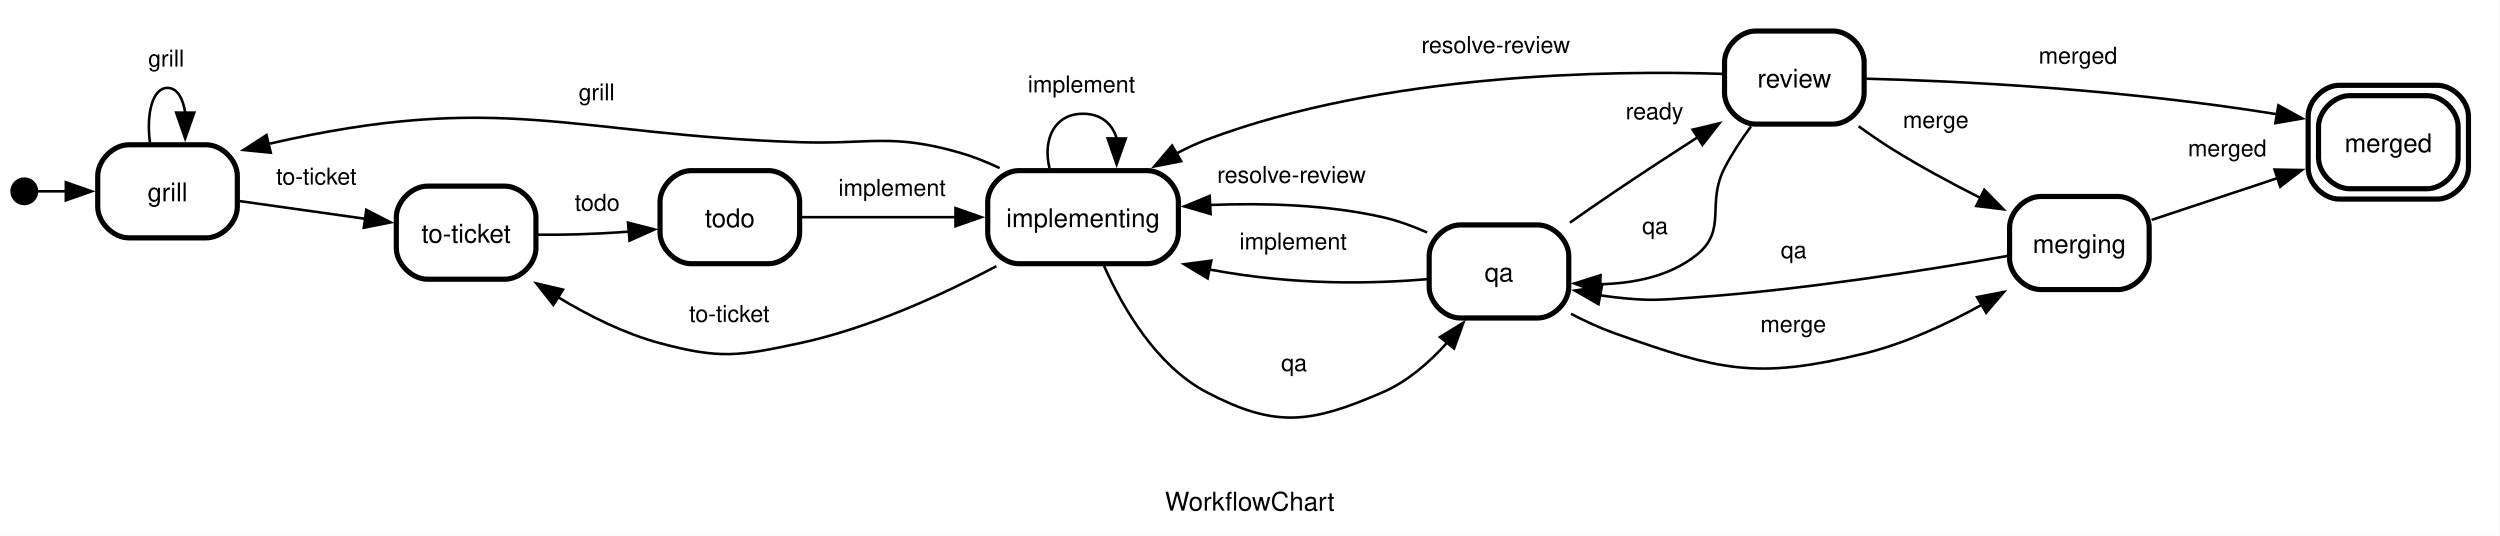
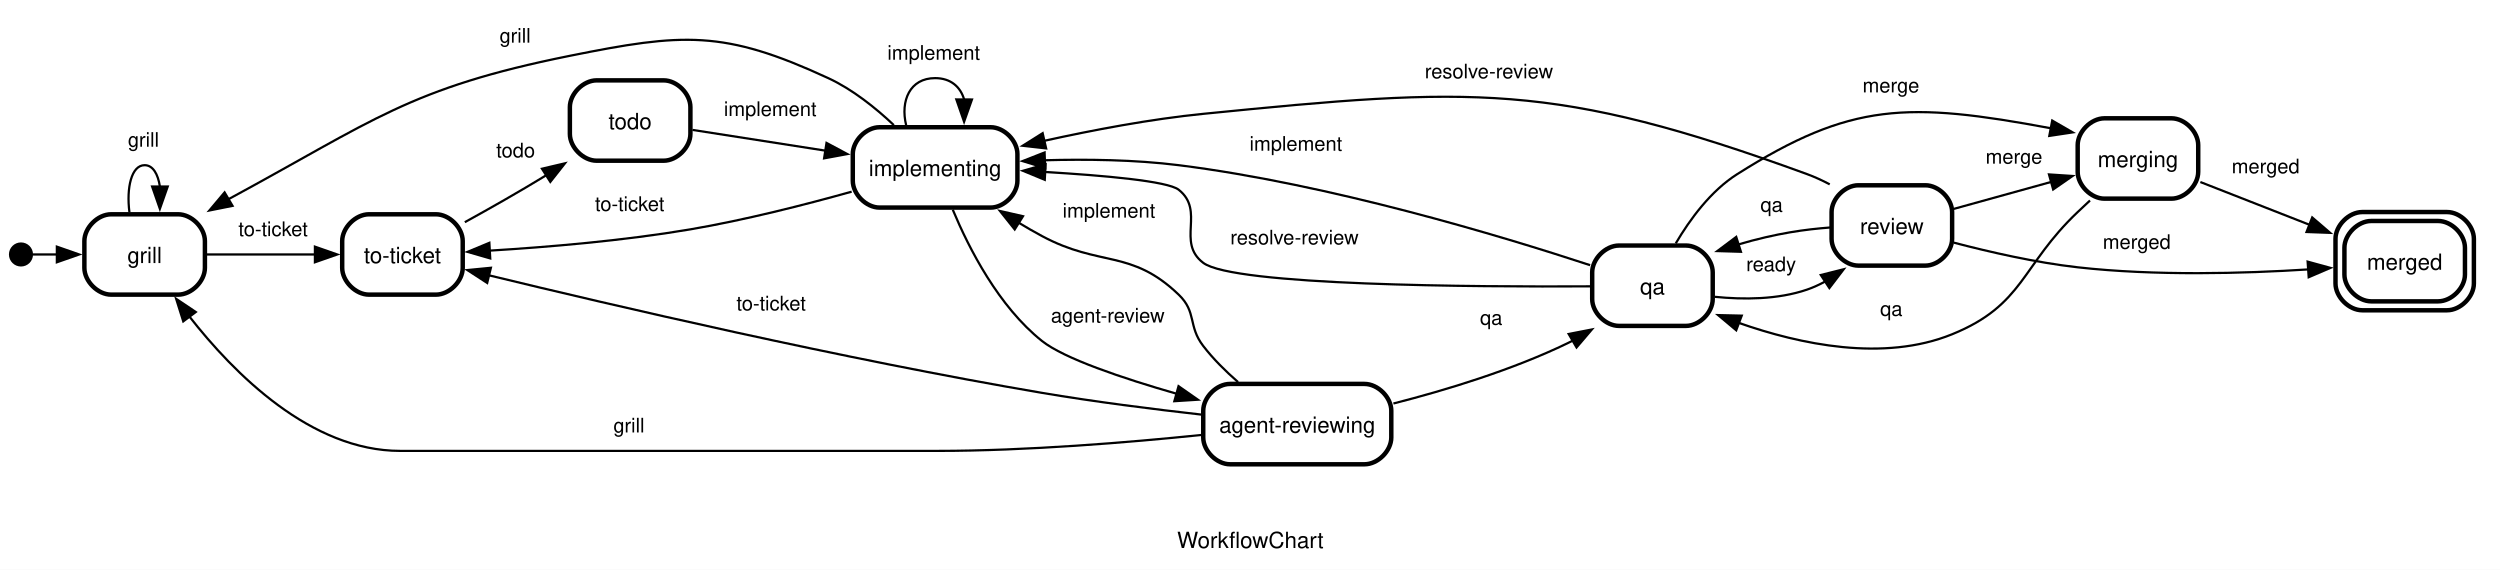
- <svg xmlns="http://www.w3.org/2000/svg" width="967pt" height="207pt" viewBox="0.00 0.00 967.00 207.00">
-   <g id="graph0" class="graph" transform="scale(1 1) rotate(0) translate(4 203.25)">
-     <polygon fill="white" stroke="none" points="-4,4 -4,-203.25 962.8,-203.25 962.8,4 -4,4" />
-     <text xml:space="preserve" text-anchor="middle" x="479.4" y="-5.75" font-family="Helvetica,sans-Serif" font-size="10.00">WorkflowChart</text>
+ <svg xmlns="http://www.w3.org/2000/svg" width="1120pt" height="255pt" viewBox="0.00 0.00 1120.00 255.00">
+   <g id="graph0" class="graph" transform="scale(1 1) rotate(0) translate(4 251.25)">
+     <polygon fill="white" stroke="none" points="-4,4 -4,-251.25 1116.3,-251.25 1116.3,4 -4,4" />
+     <text xml:space="preserve" text-anchor="middle" x="556.15" y="-5.75" font-family="Helvetica,sans-Serif" font-size="10.00">WorkflowChart</text>
    <g id="clust2" class="cluster">
</g>
    <g id="node1" class="node">
-       <ellipse fill="black" stroke="black" stroke-width="0" cx="5.4" cy="-129.25" rx="5.4" ry="5.4" />
+       <ellipse fill="black" stroke="black" stroke-width="0" cx="5.4" cy="-137.25" rx="5.4" ry="5.4" />
    </g>
    <g id="node2" class="node">
-       <path fill="white" stroke="black" stroke-width="2" d="M75.8,-147.25C75.8,-147.25 45.8,-147.25 45.8,-147.25 39.8,-147.25 33.8,-141.25 33.8,-135.25 33.8,-135.25 33.8,-123.25 33.8,-123.25 33.8,-117.25 39.8,-111.25 45.8,-111.25 45.8,-111.25 75.8,-111.25 75.8,-111.25 81.8,-111.25 87.8,-117.25 87.8,-123.25 87.8,-123.25 87.8,-135.25 87.8,-135.25 87.8,-141.25 81.8,-147.25 75.8,-147.25" />
-       <text xml:space="preserve" text-anchor="middle" x="60.8" y="-125.38" font-family="Helvetica,sans-Serif" font-size="10.00">grill</text>
+       <path fill="white" stroke="black" stroke-width="2" d="M75.8,-155.25C75.8,-155.25 45.8,-155.25 45.8,-155.25 39.8,-155.25 33.8,-149.25 33.8,-143.25 33.8,-143.25 33.8,-131.25 33.8,-131.25 33.8,-125.25 39.8,-119.25 45.8,-119.25 45.8,-119.25 75.8,-119.25 75.8,-119.25 81.8,-119.25 87.8,-125.25 87.8,-131.25 87.8,-131.25 87.8,-143.25 87.8,-143.25 87.8,-149.25 81.8,-155.25 75.8,-155.25" />
+       <text xml:space="preserve" text-anchor="middle" x="60.8" y="-133.38" font-family="Helvetica,sans-Serif" font-size="10.00">grill</text>
    </g>
    <g id="edge1" class="edge">
-       <path fill="none" stroke="black" d="M10.59,-129.25C13.31,-129.25 17.14,-129.25 21.49,-129.25" />
-       <polygon fill="black" stroke="black" points="21.47,-132.75 31.47,-129.25 21.47,-125.75 21.47,-132.75" />
+       <path fill="none" stroke="black" d="M10.59,-137.25C13.31,-137.25 17.14,-137.25 21.49,-137.25" />
+       <polygon fill="black" stroke="black" points="21.47,-140.75 31.47,-137.25 21.47,-133.75 21.47,-140.75" />
    </g>
    <g id="edge2" class="edge">
-       <path fill="none" stroke="black" d="M53.98,-148.18C52.59,-159.09 54.86,-169.25 60.8,-169.25 64.51,-169.25 66.79,-165.28 67.64,-159.64" />
-       <polygon fill="black" stroke="black" points="71.14,-159.69 67.62,-149.69 64.14,-159.7 71.14,-159.69" />
-       <text xml:space="preserve" text-anchor="start" x="53.3" y="-177.5" font-family="Helvetica,sans-Serif" font-size="9.00">grill</text>
+       <path fill="none" stroke="black" d="M53.98,-156.18C52.59,-167.09 54.86,-177.25 60.8,-177.25 64.51,-177.25 66.79,-173.28 67.64,-167.64" />
+       <polygon fill="black" stroke="black" points="71.14,-167.69 67.62,-157.69 64.14,-167.7 71.14,-167.69" />
+       <text xml:space="preserve" text-anchor="start" x="53.3" y="-185.5" font-family="Helvetica,sans-Serif" font-size="9.00">grill</text>
    </g>
    <g id="node3" class="node">
-       <path fill="white" stroke="black" stroke-width="2" d="M191.3,-131.25C191.3,-131.25 161.3,-131.25 161.3,-131.25 155.3,-131.25 149.3,-125.25 149.3,-119.25 149.3,-119.25 149.3,-107.25 149.3,-107.25 149.3,-101.25 155.3,-95.25 161.3,-95.25 161.3,-95.25 191.3,-95.25 191.3,-95.25 197.3,-95.25 203.3,-101.25 203.3,-107.25 203.3,-107.25 203.3,-119.25 203.3,-119.25 203.3,-125.25 197.3,-131.25 191.3,-131.25" />
-       <text xml:space="preserve" text-anchor="middle" x="176.3" y="-109.38" font-family="Helvetica,sans-Serif" font-size="10.00">to-ticket</text>
+       <path fill="white" stroke="black" stroke-width="2" d="M191.3,-155.25C191.3,-155.25 161.3,-155.25 161.3,-155.25 155.3,-155.25 149.3,-149.25 149.3,-143.25 149.3,-143.25 149.3,-131.25 149.3,-131.25 149.3,-125.25 155.3,-119.25 161.3,-119.25 161.3,-119.25 191.3,-119.25 191.3,-119.25 197.3,-119.25 203.3,-125.25 203.3,-131.25 203.3,-131.25 203.3,-143.25 203.3,-143.25 203.3,-149.25 197.3,-155.25 191.3,-155.25" />
+       <text xml:space="preserve" text-anchor="middle" x="176.3" y="-133.38" font-family="Helvetica,sans-Serif" font-size="10.00">to-ticket</text>
    </g>
    <g id="edge3" class="edge">
-       <path fill="none" stroke="black" d="M88.7,-125.46C103.26,-123.41 121.48,-120.84 137.45,-118.59" />
-       <polygon fill="black" stroke="black" points="137.68,-122.09 147.1,-117.23 136.71,-115.16 137.68,-122.09" />
-       <text xml:space="preserve" text-anchor="start" x="102.8" y="-131.87" font-family="Helvetica,sans-Serif" font-size="9.00">to-ticket</text>
+       <path fill="none" stroke="black" d="M88.7,-137.25C103.26,-137.25 121.48,-137.25 137.45,-137.25" />
+       <polygon fill="black" stroke="black" points="137.08,-140.75 147.08,-137.25 137.08,-133.75 137.08,-140.75" />
+       <text xml:space="preserve" text-anchor="start" x="102.8" y="-145.5" font-family="Helvetica,sans-Serif" font-size="9.00">to-ticket</text>
    </g>
    <g id="node4" class="node">
-       <path fill="white" stroke="black" stroke-width="2" d="M293.3,-137.25C293.3,-137.25 263.3,-137.25 263.3,-137.25 257.3,-137.25 251.3,-131.25 251.3,-125.25 251.3,-125.25 251.3,-113.25 251.3,-113.25 251.3,-107.25 257.3,-101.25 263.3,-101.25 263.3,-101.25 293.3,-101.25 293.3,-101.25 299.3,-101.25 305.3,-107.25 305.3,-113.25 305.3,-113.25 305.3,-125.25 305.3,-125.25 305.3,-131.25 299.3,-137.25 293.3,-137.25" />
-       <text xml:space="preserve" text-anchor="middle" x="278.3" y="-115.38" font-family="Helvetica,sans-Serif" font-size="10.00">todo</text>
+       <path fill="white" stroke="black" stroke-width="2" d="M293.3,-215.25C293.3,-215.25 263.3,-215.25 263.3,-215.25 257.3,-215.25 251.3,-209.25 251.3,-203.25 251.3,-203.25 251.3,-191.25 251.3,-191.25 251.3,-185.25 257.3,-179.25 263.3,-179.25 263.3,-179.25 293.3,-179.25 293.3,-179.25 299.3,-179.25 305.3,-185.25 305.3,-191.25 305.3,-191.25 305.3,-203.25 305.3,-203.25 305.3,-209.25 299.3,-215.25 293.3,-215.25" />
+       <text xml:space="preserve" text-anchor="middle" x="278.3" y="-193.38" font-family="Helvetica,sans-Serif" font-size="10.00">todo</text>
    </g>
    <g id="edge4" class="edge">
-       <path fill="none" stroke="black" d="M204.01,-112.47C213.21,-112.39 223.74,-112.5 239.52,-113.68" />
-       <polygon fill="black" stroke="black" points="238.91,-117.14 249.17,-114.5 239.5,-110.17 238.91,-117.14" />
-       <text xml:space="preserve" text-anchor="start" x="218.3" y="-121.75" font-family="Helvetica,sans-Serif" font-size="9.00">todo</text>
+       <path fill="none" stroke="black" d="M204.24,-151.71C215.5,-157.91 228.65,-165.36 240.3,-172.5 240.51,-172.63 240.71,-172.75 240.92,-172.88" />
+       <polygon fill="black" stroke="black" points="238.79,-175.67 249.1,-178.08 242.54,-169.76 238.79,-175.67" />
+       <text xml:space="preserve" text-anchor="start" x="218.3" y="-180.75" font-family="Helvetica,sans-Serif" font-size="9.00">todo</text>
    </g>
    <g id="node5" class="node">
-       <path fill="white" stroke="black" stroke-width="2" d="M439.8,-137.25C439.8,-137.25 390.05,-137.25 390.05,-137.25 384.05,-137.25 378.05,-131.25 378.05,-125.25 378.05,-125.25 378.05,-113.25 378.05,-113.25 378.05,-107.25 384.05,-101.25 390.05,-101.25 390.05,-101.25 439.8,-101.25 439.8,-101.25 445.8,-101.25 451.8,-107.25 451.8,-113.25 451.8,-113.25 451.8,-125.25 451.8,-125.25 451.8,-131.25 445.8,-137.25 439.8,-137.25" />
-       <text xml:space="preserve" text-anchor="middle" x="414.92" y="-115.38" font-family="Helvetica,sans-Serif" font-size="10.00">implementing</text>
+       <path fill="white" stroke="black" stroke-width="2" d="M439.8,-194.25C439.8,-194.25 390.05,-194.25 390.05,-194.25 384.05,-194.25 378.05,-188.25 378.05,-182.25 378.05,-182.25 378.05,-170.25 378.05,-170.25 378.05,-164.25 384.05,-158.25 390.05,-158.25 390.05,-158.25 439.8,-158.25 439.8,-158.25 445.8,-158.25 451.8,-164.25 451.8,-170.25 451.8,-170.25 451.8,-182.25 451.8,-182.25 451.8,-188.25 445.8,-194.25 439.8,-194.25" />
+       <text xml:space="preserve" text-anchor="middle" x="414.93" y="-172.38" font-family="Helvetica,sans-Serif" font-size="10.00">implementing</text>
    </g>
    <g id="edge5" class="edge">
-       <path fill="none" stroke="black" d="M306.22,-119.25C323.22,-119.25 345.67,-119.25 365.67,-119.25" />
-       <polygon fill="black" stroke="black" points="365.59,-122.75 375.59,-119.25 365.59,-115.75 365.59,-122.75" />
-       <text xml:space="preserve" text-anchor="start" x="320.3" y="-127.5" font-family="Helvetica,sans-Serif" font-size="9.00">implement</text>
+       <path fill="none" stroke="black" d="M306.22,-193.05C323.3,-190.39 345.88,-186.86 365.95,-183.73" />
+       <polygon fill="black" stroke="black" points="366.27,-187.23 375.61,-182.23 365.19,-180.31 366.27,-187.23" />
+       <text xml:space="preserve" text-anchor="start" x="320.3" y="-199.29" font-family="Helvetica,sans-Serif" font-size="9.00">implement</text>
    </g>
    <g id="edge6" class="edge">
-       <path fill="none" stroke="black" d="M382.67,-138.23C377.59,-140.63 372.28,-142.76 367.05,-144.25 340.6,-151.78 332.79,-147.36 305.3,-148.25 217.06,-151.1 190.05,-168.42 99.75,-147.55" />
-       <polygon fill="black" stroke="black" points="100.73,-144.18 90.18,-145.24 99.08,-150.99 100.73,-144.18" />
-       <text xml:space="preserve" text-anchor="start" x="219.8" y="-164.43" font-family="Helvetica,sans-Serif" font-size="9.00">grill</text>
+       <path fill="none" stroke="black" d="M396.44,-195.2C388.26,-202.93 377.92,-211.22 367.05,-216.25 320.19,-237.94 301.92,-236.44 251.3,-226.25 179.24,-211.74 163.45,-197.22 98.8,-162.25 98.59,-162.13 98.37,-162.02 98.16,-161.9" />
+       <polygon fill="black" stroke="black" points="100.18,-159.03 89.8,-156.95 96.62,-165.06 100.18,-159.03" />
+       <text xml:space="preserve" text-anchor="start" x="219.8" y="-232.15" font-family="Helvetica,sans-Serif" font-size="9.00">grill</text>
    </g>
    <g id="edge7" class="edge">
-       <path fill="none" stroke="black" d="M381.41,-100.29C360.45,-89.19 332.18,-76.26 305.3,-70.5 281.83,-65.48 274.48,-64.29 251.3,-70.5 237.53,-74.19 223.67,-81.14 211.73,-88.37" />
-       <polygon fill="black" stroke="black" points="210.02,-85.31 203.47,-93.64 213.78,-91.21 210.02,-85.31" />
-       <text xml:space="preserve" text-anchor="start" x="262.55" y="-78.75" font-family="Helvetica,sans-Serif" font-size="9.00">to-ticket</text>
+       <path fill="none" stroke="black" d="M377.54,-165.38C356.59,-159.52 329.67,-152.66 305.3,-148.5 275.31,-143.39 240.94,-140.53 215.37,-138.97" />
+       <polygon fill="black" stroke="black" points="215.63,-135.48 205.45,-138.41 215.24,-142.47 215.63,-135.48" />
+       <text xml:space="preserve" text-anchor="start" x="262.55" y="-156.75" font-family="Helvetica,sans-Serif" font-size="9.00">to-ticket</text>
    </g>
    <g id="edge8" class="edge">
-       <path fill="none" stroke="black" d="M401.95,-138.18C399.3,-149.09 403.62,-159.25 414.92,-159.25 421.99,-159.25 426.33,-155.28 427.94,-149.64" />
-       <polygon fill="black" stroke="black" points="431.44,-149.68 427.91,-139.69 424.44,-149.71 431.44,-149.68" />
-       <text xml:space="preserve" text-anchor="start" x="393.55" y="-167.5" font-family="Helvetica,sans-Serif" font-size="9.00">implement</text>
+       <path fill="none" stroke="black" d="M401.95,-195.18C399.3,-206.09 403.62,-216.25 414.93,-216.25 421.99,-216.25 426.33,-212.28 427.94,-206.64" />
+       <polygon fill="black" stroke="black" points="431.44,-206.68 427.91,-196.69 424.44,-206.71 431.44,-206.68" />
+       <text xml:space="preserve" text-anchor="start" x="393.55" y="-224.5" font-family="Helvetica,sans-Serif" font-size="9.00">implement</text>
    </g>
    <g id="node6" class="node">
-       <path fill="white" stroke="black" stroke-width="2" d="M590.8,-116.25C590.8,-116.25 560.8,-116.25 560.8,-116.25 554.8,-116.25 548.8,-110.25 548.8,-104.25 548.8,-104.25 548.8,-92.25 548.8,-92.25 548.8,-86.25 554.8,-80.25 560.8,-80.25 560.8,-80.25 590.8,-80.25 590.8,-80.25 596.8,-80.25 602.8,-86.25 602.8,-92.25 602.8,-92.25 602.8,-104.25 602.8,-104.25 602.8,-110.25 596.8,-116.25 590.8,-116.25" />
-       <text xml:space="preserve" text-anchor="middle" x="575.8" y="-94.38" font-family="Helvetica,sans-Serif" font-size="10.00">qa</text>
+       <path fill="white" stroke="black" stroke-width="2" d="M607.3,-79.25C607.3,-79.25 547.05,-79.25 547.05,-79.25 541.05,-79.25 535.05,-73.25 535.05,-67.25 535.05,-67.25 535.05,-55.25 535.05,-55.25 535.05,-49.25 541.05,-43.25 547.05,-43.25 547.05,-43.25 607.3,-43.25 607.3,-43.25 613.3,-43.25 619.3,-49.25 619.3,-55.25 619.3,-55.25 619.3,-67.25 619.3,-67.25 619.3,-73.25 613.3,-79.25 607.3,-79.25" />
+       <text xml:space="preserve" text-anchor="middle" x="577.18" y="-57.38" font-family="Helvetica,sans-Serif" font-size="10.00">agent-reviewing</text>
    </g>
    <g id="edge9" class="edge">
-       <path fill="none" stroke="black" d="M423.03,-100.42C430.29,-84.17 443.29,-61.73 462.8,-51.5 489.57,-37.47 503.06,-39.51 530.8,-51.5 540.46,-55.68 548.99,-63.13 555.89,-70.88" />
-       <polygon fill="black" stroke="black" points="553,-72.88 562.03,-78.43 558.43,-68.46 553,-72.88" />
-       <text xml:space="preserve" text-anchor="start" x="491.55" y="-59.75" font-family="Helvetica,sans-Serif" font-size="9.00">qa</text>
+       <path fill="none" stroke="black" d="M422.85,-157.28C430.2,-139.67 443.45,-113.92 462.8,-98.5 472.64,-90.65 498.69,-81.86 523.34,-74.79" />
+       <polygon fill="black" stroke="black" points="523.98,-78.25 532.67,-72.18 522.1,-71.51 523.98,-78.25" />
+       <text xml:space="preserve" text-anchor="start" x="466.8" y="-106.75" font-family="Helvetica,sans-Serif" font-size="9.00">agent-review</text>
    </g>
    <g id="edge10" class="edge">
-       <path fill="none" stroke="black" d="M548.23,-95.26C527.56,-93.59 498.02,-92.6 463.81,-99.01" />
-       <polygon fill="black" stroke="black" points="463.11,-95.58 454.03,-101.04 464.54,-102.43 463.11,-95.58" />
-       <text xml:space="preserve" text-anchor="start" x="475.42" y="-106.75" font-family="Helvetica,sans-Serif" font-size="9.00">implement</text>
+       <path fill="none" stroke="black" d="M534.06,-56.37C501.78,-53.05 456.1,-49.25 415.93,-49.25 175.3,-49.25 175.3,-49.25 175.3,-49.25 135.33,-49.25 100.91,-83.76 80.76,-109.56" />
+       <polygon fill="black" stroke="black" points="78.1,-107.27 74.91,-117.38 83.71,-111.47 78.1,-107.27" />
+       <text xml:space="preserve" text-anchor="start" x="270.8" y="-57.5" font-family="Helvetica,sans-Serif" font-size="9.00">grill</text>
+     </g>
+     <g id="edge11" class="edge">
+       <path fill="none" stroke="black" d="M534.31,-65.5C512.86,-67.91 486.36,-71.25 462.8,-75.25 373.36,-90.45 269.52,-114.68 215.07,-127.9" />
+       <polygon fill="black" stroke="black" points="214.26,-124.49 205.38,-130.26 215.92,-131.29 214.26,-124.49" />
+       <text xml:space="preserve" text-anchor="start" x="325.93" y="-112.2" font-family="Helvetica,sans-Serif" font-size="9.00">to-ticket</text>
+     </g>
+     <g id="edge12" class="edge">
+       <path fill="none" stroke="black" d="M550.65,-80.08C545.07,-84.94 539.51,-90.45 535.05,-96.25 528.14,-105.23 532.23,-111.4 524.05,-119.25 502.68,-139.76 488.89,-131.49 462.8,-145.5 459.35,-147.35 455.83,-149.38 452.34,-151.49" />
+       <polygon fill="black" stroke="black" points="450.59,-148.45 443.98,-156.73 454.31,-154.38 450.59,-148.45" />
+       <text xml:space="preserve" text-anchor="start" x="472.05" y="-153.75" font-family="Helvetica,sans-Serif" font-size="9.00">implement</text>
+     </g>
+     <g id="node7" class="node">
+       <path fill="white" stroke="black" stroke-width="2" d="M751.3,-141.25C751.3,-141.25 721.3,-141.25 721.3,-141.25 715.3,-141.25 709.3,-135.25 709.3,-129.25 709.3,-129.25 709.3,-117.25 709.3,-117.25 709.3,-111.25 715.3,-105.25 721.3,-105.25 721.3,-105.25 751.3,-105.25 751.3,-105.25 757.3,-105.25 763.3,-111.25 763.3,-117.25 763.3,-117.25 763.3,-129.25 763.3,-129.25 763.3,-135.25 757.3,-141.25 751.3,-141.25" />
+       <text xml:space="preserve" text-anchor="middle" x="736.3" y="-119.38" font-family="Helvetica,sans-Serif" font-size="10.00">qa</text>
    </g>
    <g id="edge13" class="edge">
-       <path fill="none" stroke="black" d="M548.02,-113.33C542.49,-115.78 536.58,-117.94 530.8,-119.25 509.24,-124.13 484.81,-124.79 464.04,-123.96" />
-       <polygon fill="black" stroke="black" points="464.28,-120.47 454.11,-123.42 463.91,-127.46 464.28,-120.47" />
-       <text xml:space="preserve" text-anchor="start" x="466.8" y="-132.51" font-family="Helvetica,sans-Serif" font-size="9.00">resolve-review</text>
+       <path fill="none" stroke="black" d="M620.25,-70.48C643.87,-76.51 673.49,-85.5 698.3,-97.5 699.07,-97.87 699.83,-98.26 700.6,-98.65" />
+       <polygon fill="black" stroke="black" points="698.76,-101.63 709.16,-103.65 702.29,-95.59 698.76,-101.63" />
+       <text xml:space="preserve" text-anchor="start" x="659.05" y="-105.75" font-family="Helvetica,sans-Serif" font-size="9.00">qa</text>
    </g>
-     <g id="node7" class="node">
-       <path fill="white" stroke="black" stroke-width="2" d="M705.05,-191.25C705.05,-191.25 675.05,-191.25 675.05,-191.25 669.05,-191.25 663.05,-185.25 663.05,-179.25 663.05,-179.25 663.05,-167.25 663.05,-167.25 663.05,-161.25 669.05,-155.25 675.05,-155.25 675.05,-155.25 705.05,-155.25 705.05,-155.25 711.05,-155.25 717.05,-161.25 717.05,-167.25 717.05,-167.25 717.05,-179.25 717.05,-179.25 717.05,-185.25 711.05,-191.25 705.05,-191.25" />
-       <text xml:space="preserve" text-anchor="middle" x="690.05" y="-169.38" font-family="Helvetica,sans-Serif" font-size="10.00">review</text>
+     <g id="edge14" class="edge">
+       <path fill="none" stroke="black" d="M708.37,-132.45C668.63,-145.5 591.66,-168.75 524.05,-177.25 504.46,-179.71 482.72,-179.98 463.9,-179.45" />
+       <polygon fill="black" stroke="black" points="464.24,-175.96 454.11,-179.08 463.98,-182.95 464.24,-175.96" />
+       <text xml:space="preserve" text-anchor="start" x="555.8" y="-183.72" font-family="Helvetica,sans-Serif" font-size="9.00">implement</text>
    </g>
-     <g id="edge11" class="edge">
-       <path fill="none" stroke="black" d="M603.2,-117.12C608.97,-121.16 615.07,-125.38 620.8,-129.25 631.08,-136.18 642.34,-143.54 652.71,-150.21" />
-       <polygon fill="black" stroke="black" points="650.72,-153.1 661.03,-155.55 654.5,-147.21 650.72,-153.1" />
-       <text xml:space="preserve" text-anchor="start" x="624.8" y="-157.09" font-family="Helvetica,sans-Serif" font-size="9.00">ready</text>
+     <g id="edge17" class="edge">
+       <path fill="none" stroke="black" d="M708.52,-122.97C657.12,-122.67 548.54,-123.27 535.05,-133.5 522.82,-142.78 536.09,-156.72 524.05,-166.25 519.17,-170.11 490.52,-172.65 463.95,-174.21" />
+       <polygon fill="black" stroke="black" points="464.06,-170.69 454.27,-174.73 464.44,-177.68 464.06,-170.69" />
+       <text xml:space="preserve" text-anchor="start" x="547.18" y="-141.75" font-family="Helvetica,sans-Serif" font-size="9.00">resolve-review</text>
    </g>
    <g id="node8" class="node">
-       <path fill="white" stroke="black" stroke-width="2" d="M815.3,-127.25C815.3,-127.25 785.3,-127.25 785.3,-127.25 779.3,-127.25 773.3,-121.25 773.3,-115.25 773.3,-115.25 773.3,-103.25 773.3,-103.25 773.3,-97.25 779.3,-91.25 785.3,-91.25 785.3,-91.25 815.3,-91.25 815.3,-91.25 821.3,-91.25 827.3,-97.25 827.3,-103.25 827.3,-103.25 827.3,-115.25 827.3,-115.25 827.3,-121.25 821.3,-127.25 815.3,-127.25" />
-       <text xml:space="preserve" text-anchor="middle" x="800.3" y="-105.38" font-family="Helvetica,sans-Serif" font-size="10.00">merging</text>
-     </g>
-     <g id="edge12" class="edge">
-       <path fill="none" stroke="black" d="M603.64,-81.87C609.17,-79 615.06,-76.28 620.8,-74.25 661.25,-59.92 675.36,-56.31 717.05,-66.5 732.9,-70.37 749.1,-77.88 762.88,-85.54" />
-       <polygon fill="black" stroke="black" points="760.73,-88.35 771.14,-90.34 764.25,-82.29 760.73,-88.35" />
-       <text xml:space="preserve" text-anchor="start" x="676.92" y="-74.75" font-family="Helvetica,sans-Serif" font-size="9.00">merge</text>
-     </g>
-     <g id="edge17" class="edge">
-       <path fill="none" stroke="black" d="M662.28,-174.68C618.89,-176.06 531.19,-174.99 462.8,-149.25 458.86,-147.77 454.9,-145.92 451.05,-143.88" />
-       <polygon fill="black" stroke="black" points="452.89,-140.89 442.48,-138.88 449.36,-146.94 452.89,-140.89" />
-       <text xml:space="preserve" text-anchor="start" x="545.8" y="-182.75" font-family="Helvetica,sans-Serif" font-size="9.00">resolve-review</text>
-     </g>
-     <g id="edge14" class="edge">
-       <path fill="none" stroke="black" d="M673.29,-154.36C669.59,-149.34 665.9,-143.76 663.05,-138.25 655.81,-124.23 664.42,-114.29 652.05,-104.5 641.63,-96.26 627.67,-93.56 614.61,-93.31" />
-       <polygon fill="black" stroke="black" points="614.87,-89.8 604.98,-93.6 615.08,-96.8 614.87,-89.8" />
-       <text xml:space="preserve" text-anchor="start" x="631.17" y="-112.75" font-family="Helvetica,sans-Serif" font-size="9.00">qa</text>
+       <path fill="white" stroke="black" stroke-width="2" d="M858.55,-168.25C858.55,-168.25 828.55,-168.25 828.55,-168.25 822.55,-168.25 816.55,-162.25 816.55,-156.25 816.55,-156.25 816.55,-144.25 816.55,-144.25 816.55,-138.25 822.55,-132.25 828.55,-132.25 828.55,-132.25 858.55,-132.25 858.55,-132.25 864.55,-132.25 870.55,-138.25 870.55,-144.25 870.55,-144.25 870.55,-156.25 870.55,-156.25 870.55,-162.25 864.55,-168.25 858.55,-168.25" />
+       <text xml:space="preserve" text-anchor="middle" x="843.55" y="-146.38" font-family="Helvetica,sans-Serif" font-size="10.00">review</text>
    </g>
    <g id="edge15" class="edge">
-       <path fill="none" stroke="black" d="M714.91,-154.42C719.19,-151.31 723.69,-148.22 728.05,-145.5 738.76,-138.83 750.86,-132.32 762,-126.7" />
-       <polygon fill="black" stroke="black" points="763.53,-129.85 770.95,-122.29 760.43,-123.57 763.53,-129.85" />
-       <text xml:space="preserve" text-anchor="start" x="732.05" y="-153.75" font-family="Helvetica,sans-Serif" font-size="9.00">merge</text>
+       <path fill="none" stroke="black" d="M764.21,-118.28C777.05,-116.98 792.43,-117 805.55,-121.5 808.31,-122.45 811.02,-123.69 813.65,-125.13" />
+       <polygon fill="black" stroke="black" points="811.71,-128.05 821.99,-130.63 815.56,-122.2 811.71,-128.05" />
+       <text xml:space="preserve" text-anchor="start" x="778.3" y="-129.75" font-family="Helvetica,sans-Serif" font-size="9.00">ready</text>
    </g>
    <g id="node9" class="node">
-       <path fill="white" stroke="black" stroke-width="2" d="M934.8,-166.25C934.8,-166.25 904.8,-166.25 904.8,-166.25 898.8,-166.25 892.8,-160.25 892.8,-154.25 892.8,-154.25 892.8,-142.25 892.8,-142.25 892.8,-136.25 898.8,-130.25 904.8,-130.25 904.8,-130.25 934.8,-130.25 934.8,-130.25 940.8,-130.25 946.8,-136.25 946.8,-142.25 946.8,-142.25 946.8,-154.25 946.8,-154.25 946.8,-160.25 940.8,-166.25 934.8,-166.25" />
-       <path fill="none" stroke="black" stroke-width="2" d="M938.8,-170.25C938.8,-170.25 900.8,-170.25 900.8,-170.25 894.8,-170.25 888.8,-164.25 888.8,-158.25 888.8,-158.25 888.8,-138.25 888.8,-138.25 888.8,-132.25 894.8,-126.25 900.8,-126.25 900.8,-126.25 938.8,-126.25 938.8,-126.25 944.8,-126.25 950.8,-132.25 950.8,-138.25 950.8,-138.25 950.8,-158.25 950.8,-158.25 950.8,-164.25 944.8,-170.25 938.8,-170.25" />
-       <text xml:space="preserve" text-anchor="middle" x="919.8" y="-144.38" font-family="Helvetica,sans-Serif" font-size="10.00">merged</text>
+       <path fill="white" stroke="black" stroke-width="2" d="M968.8,-198.25C968.8,-198.25 938.8,-198.25 938.8,-198.25 932.8,-198.25 926.8,-192.25 926.8,-186.25 926.8,-186.25 926.8,-174.25 926.8,-174.25 926.8,-168.25 932.8,-162.25 938.8,-162.25 938.8,-162.25 968.8,-162.25 968.8,-162.25 974.8,-162.25 980.8,-168.25 980.8,-174.25 980.8,-174.25 980.8,-186.25 980.8,-186.25 980.8,-192.25 974.8,-198.25 968.8,-198.25" />
+       <text xml:space="preserve" text-anchor="middle" x="953.8" y="-176.38" font-family="Helvetica,sans-Serif" font-size="10.00">merging</text>
    </g>
    <g id="edge16" class="edge">
-       <path fill="none" stroke="black" d="M717.84,-172.81C752.21,-171.92 813.88,-169.18 876.72,-159.07" />
-       <polygon fill="black" stroke="black" points="877.27,-162.52 886.55,-157.42 876.11,-155.62 877.27,-162.52" />
-       <text xml:space="preserve" text-anchor="start" x="784.55" y="-178.62" font-family="Helvetica,sans-Serif" font-size="9.00">merged</text>
+       <path fill="none" stroke="black" d="M746.74,-142.21C753.08,-152.97 762.43,-165.75 774.3,-173.25 825.21,-205.42 850.52,-205.75 914.92,-193.77" />
+       <polygon fill="black" stroke="black" points="915.39,-197.24 924.56,-191.94 914.08,-190.36 915.39,-197.24" />
+       <text xml:space="preserve" text-anchor="start" x="830.43" y="-209.84" font-family="Helvetica,sans-Serif" font-size="9.00">merge</text>
+     </g>
+     <g id="edge21" class="edge">
+       <path fill="none" stroke="black" d="M815.72,-168.66C812.39,-170.42 808.96,-172 805.55,-173.25 692.06,-214.69 655.27,-212.24 535.05,-200.25 511.38,-197.89 485.46,-192.95 463.85,-188.17" />
+       <polygon fill="black" stroke="black" points="464.67,-184.76 454.14,-185.95 463.11,-191.59 464.67,-184.76" />
+       <text xml:space="preserve" text-anchor="start" x="634.3" y="-216.15" font-family="Helvetica,sans-Serif" font-size="9.00">resolve-review</text>
    </g>
    <g id="edge18" class="edge">
-       <path fill="none" stroke="black" d="M772.55,-104.27C743.14,-99.07 694.42,-91.26 652.05,-88.25 638.2,-87.27 634.6,-86.7 620.8,-88.25 618.87,-88.47 616.91,-88.73 614.93,-89.04" />
-       <polygon fill="black" stroke="black" points="614.3,-85.6 605.12,-90.87 615.59,-92.48 614.3,-85.6" />
-       <text xml:space="preserve" text-anchor="start" x="684.8" y="-103.41" font-family="Helvetica,sans-Serif" font-size="9.00">qa</text>
+       <path fill="none" stroke="black" d="M815.85,-149.33C805.05,-148.49 792.4,-146.92 774.45,-141.65" />
+       <polygon fill="black" stroke="black" points="775.94,-138.45 765.35,-138.77 773.83,-145.12 775.94,-138.45" />
+       <text xml:space="preserve" text-anchor="start" x="784.68" y="-156.38" font-family="Helvetica,sans-Serif" font-size="9.00">qa</text>
    </g>
    <g id="edge19" class="edge">
-       <path fill="none" stroke="black" d="M828.26,-118.2C842.68,-122.98 860.76,-128.99 876.97,-134.36" />
-       <polygon fill="black" stroke="black" points="875.79,-137.66 886.38,-137.49 877.99,-131.02 875.79,-137.66" />
-       <text xml:space="preserve" text-anchor="start" x="842.3" y="-142.77" font-family="Helvetica,sans-Serif" font-size="9.00">merged</text>
+       <path fill="none" stroke="black" d="M871.31,-157.67C884.45,-161.31 900.51,-165.76 914.89,-169.74" />
+       <polygon fill="black" stroke="black" points="913.94,-173.11 924.52,-172.41 915.81,-166.37 913.94,-173.11" />
+       <text xml:space="preserve" text-anchor="start" x="885.55" y="-177.94" font-family="Helvetica,sans-Serif" font-size="9.00">merge</text>
+     </g>
+     <g id="node10" class="node">
+       <path fill="white" stroke="black" stroke-width="2" d="M1088.3,-152.25C1088.3,-152.25 1058.3,-152.25 1058.3,-152.25 1052.3,-152.25 1046.3,-146.25 1046.3,-140.25 1046.3,-140.25 1046.3,-128.25 1046.3,-128.25 1046.3,-122.25 1052.3,-116.25 1058.3,-116.25 1058.3,-116.25 1088.3,-116.25 1088.3,-116.25 1094.3,-116.25 1100.3,-122.25 1100.3,-128.25 1100.3,-128.25 1100.3,-140.25 1100.3,-140.25 1100.3,-146.25 1094.3,-152.25 1088.3,-152.25" />
+       <path fill="none" stroke="black" stroke-width="2" d="M1092.3,-156.25C1092.3,-156.25 1054.3,-156.25 1054.3,-156.25 1048.3,-156.25 1042.3,-150.25 1042.3,-144.25 1042.3,-144.25 1042.3,-124.25 1042.3,-124.25 1042.3,-118.25 1048.3,-112.25 1054.3,-112.25 1054.3,-112.25 1092.3,-112.25 1092.3,-112.25 1098.3,-112.25 1104.3,-118.25 1104.3,-124.25 1104.3,-124.25 1104.3,-144.25 1104.3,-144.25 1104.3,-150.25 1098.3,-156.25 1092.3,-156.25" />
+       <text xml:space="preserve" text-anchor="middle" x="1073.3" y="-130.38" font-family="Helvetica,sans-Serif" font-size="10.00">merged</text>
+     </g>
+     <g id="edge20" class="edge">
+       <path fill="none" stroke="black" d="M871.33,-142.54C887.29,-138.36 908.03,-133.61 926.8,-131.5 961.44,-127.6 1001.01,-128.7 1030.13,-130.55" />
+       <polygon fill="black" stroke="black" points="1029.81,-134.04 1040.03,-131.24 1030.29,-127.05 1029.81,-134.04" />
+       <text xml:space="preserve" text-anchor="start" x="938.05" y="-139.75" font-family="Helvetica,sans-Serif" font-size="9.00">merged</text>
+     </g>
+     <g id="edge22" class="edge">
+       <path fill="none" stroke="black" d="M932.31,-161.43C930.44,-159.69 928.58,-157.94 926.8,-156.25 901.48,-132.25 902.87,-114.63 870.55,-101.5 839.82,-89.01 802.35,-96.98 774.98,-106.6" />
+       <polygon fill="black" stroke="black" points="773.83,-103.29 765.7,-110.09 776.3,-109.84 773.83,-103.29" />
+       <text xml:space="preserve" text-anchor="start" x="838.3" y="-109.75" font-family="Helvetica,sans-Serif" font-size="9.00">qa</text>
+     </g>
+     <g id="edge23" class="edge">
+       <path fill="none" stroke="black" d="M981.76,-169.7C996.32,-164 1014.61,-156.84 1030.93,-150.44" />
+       <polygon fill="black" stroke="black" points="1031.87,-153.84 1039.91,-146.93 1029.32,-147.32 1031.87,-153.84" />
+       <text xml:space="preserve" text-anchor="start" x="995.8" y="-173.62" font-family="Helvetica,sans-Serif" font-size="9.00">merged</text>
    </g>
  </g>
</svg>
